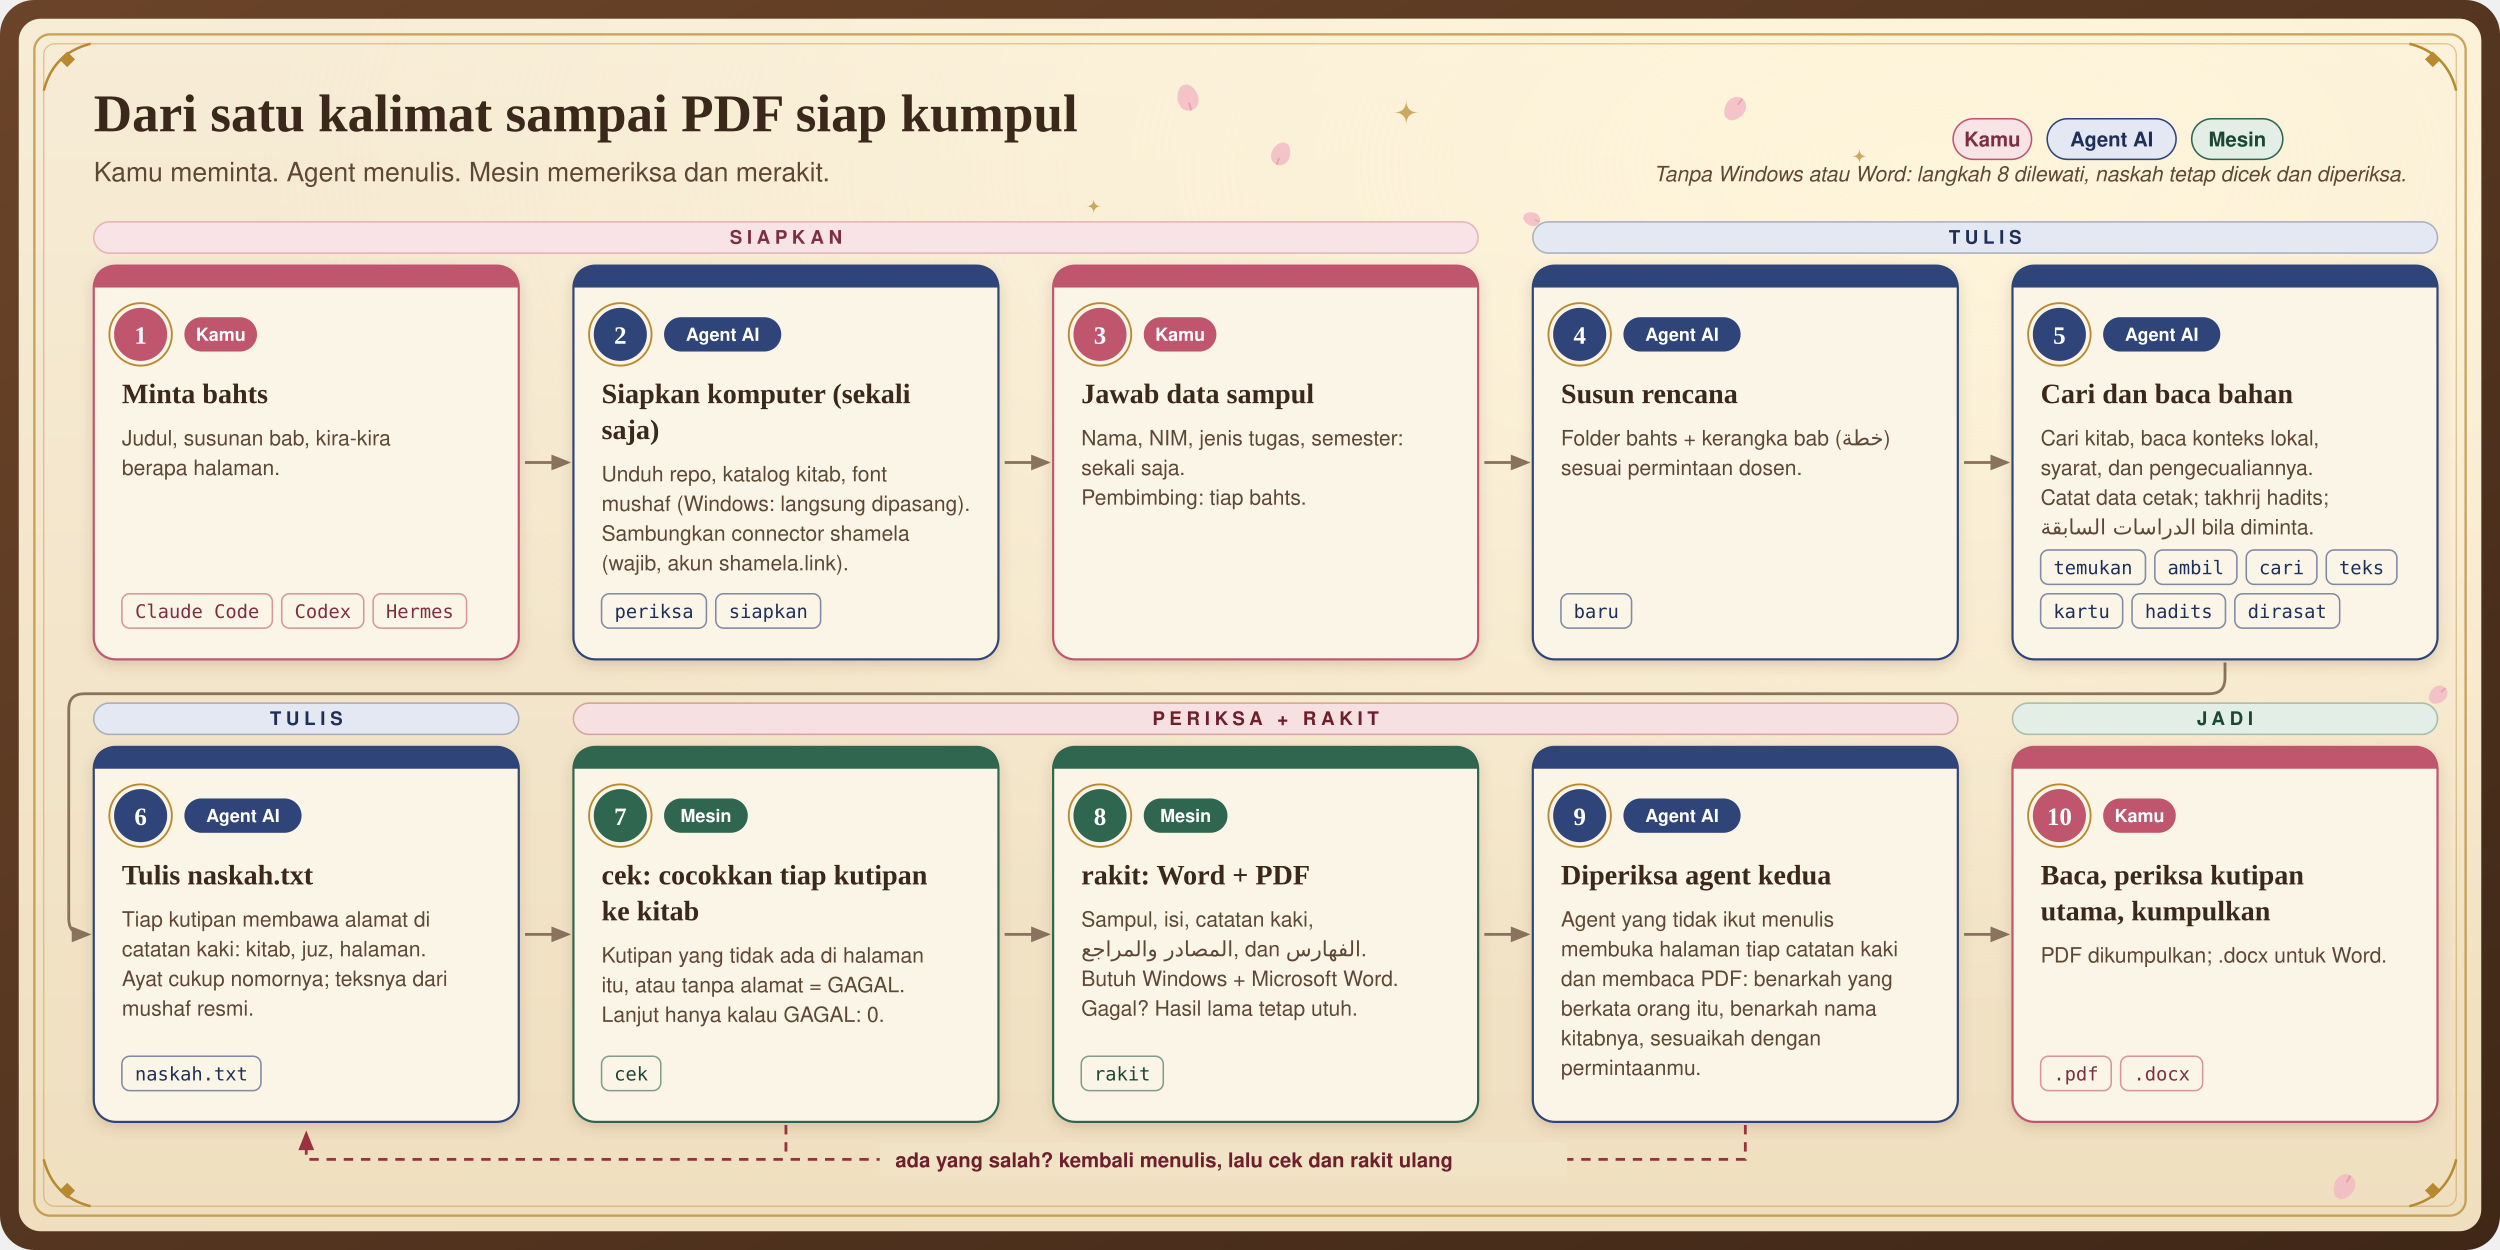
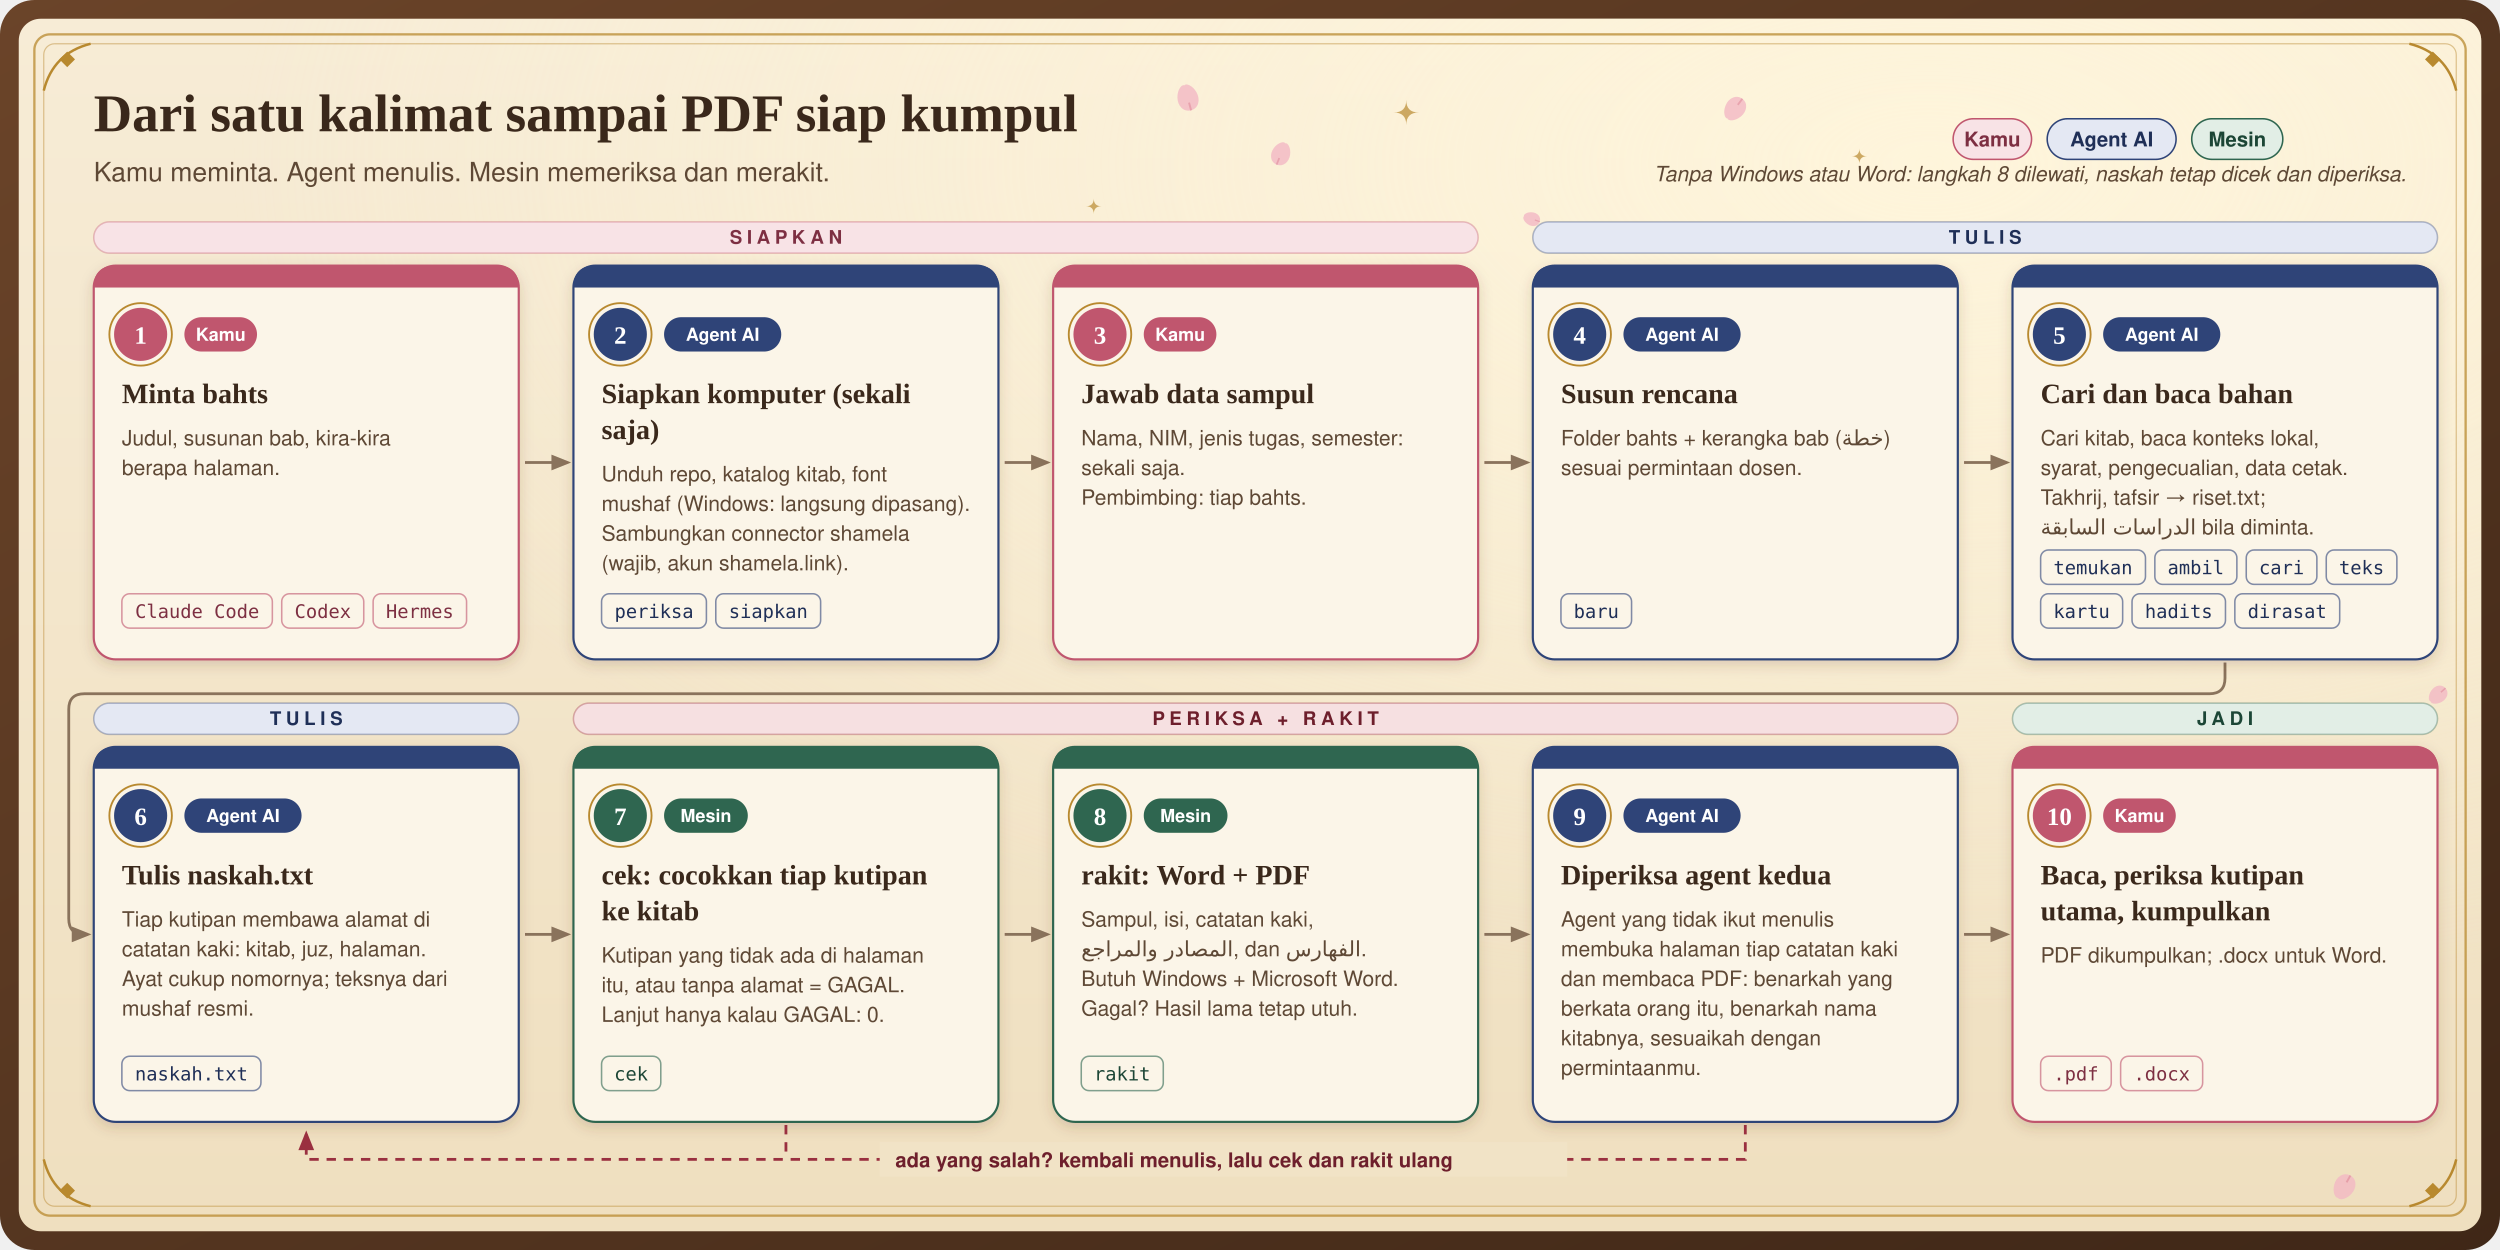
<svg xmlns="http://www.w3.org/2000/svg" viewBox="0 0 1600 800" width="1600" height="800" role="img" font-family="Segoe UI, Helvetica, Arial, sans-serif">
  <defs>
    <linearGradient id="kertas" x1="0" y1="0" x2="0" y2="1">
      <stop offset="0" stop-color="#f7ecd6" />
      <stop offset="1" stop-color="#efdfbf" />
    </linearGradient>
    <radialGradient id="sinar" cx="0.78" cy="0.12" r="0.7">
      <stop offset="0" stop-color="#fff6dc" stop-opacity="0.9" />
      <stop offset="1" stop-color="#fff6dc" stop-opacity="0" />
    </radialGradient>
    <linearGradient id="kayu" x1="0" y1="0" x2="1" y2="1">
      <stop offset="0" stop-color="#6b4429" />
      <stop offset="1" stop-color="#3f2717" />
    </linearGradient>
    <filter id="bayang" x="-5%" y="-5%" width="110%" height="120%">
      <feDropShadow dx="0" dy="3" stdDeviation="4" flood-color="#5a3a1e" flood-opacity="0.18" />
    </filter>
    <marker id="p" viewBox="0 0 10 10" refX="8" refY="5" markerWidth="7" markerHeight="7" orient="auto">
      <path d="M0 1L10 5L0 9z" fill="#8a735c" />
    </marker>
    <marker id="pm" viewBox="0 0 10 10" refX="8" refY="5" markerWidth="7" markerHeight="7" orient="auto">
      <path d="M0 1L10 5L0 9z" fill="#9a3040" />
    </marker>
    <marker id="pg" viewBox="0 0 10 10" refX="8" refY="5" markerWidth="7" markerHeight="7" orient="auto">
      <path d="M0 1L10 5L0 9z" fill="#b8892f" />
    </marker>
  </defs>
  <rect width="1600" height="800" rx="22" fill="url(#kayu)" />
  <rect x="12" y="12" width="1576" height="776" rx="14" fill="url(#kertas)" />
  <rect x="12" y="12" width="1576" height="776" rx="14" fill="url(#sinar)" />
  <rect x="22" y="22" width="1556" height="756" rx="10" fill="none" stroke="#b8892f" stroke-width="1.5" stroke-opacity="0.75" />
  <rect x="28" y="28" width="1544" height="744" rx="7" fill="none" stroke="#b8892f" stroke-width="0.8" stroke-opacity="0.45" />
  <path d="M28 58Q34 34 58 28" fill="none" stroke="#b8892f" stroke-width="1.6" />
  <path d="M38 38l5 -5l5 5l-5 5z" fill="#b8892f" />
  <path d="M1572 58Q1566 34 1542 28" fill="none" stroke="#b8892f" stroke-width="1.6" />
  <path d="M1562 38l-5 -5l-5 5l5 5z" fill="#b8892f" />
  <path d="M28 742Q34 766 58 772" fill="none" stroke="#b8892f" stroke-width="1.6" />
  <path d="M38 762l5 5l5 -5l-5 -5z" fill="#b8892f" />
  <path d="M1572 742Q1566 766 1542 772" fill="none" stroke="#b8892f" stroke-width="1.6" />
  <path d="M1562 762l-5 5l-5 -5l5 -5z" fill="#b8892f" />
  <text x="60" y="84" font-size="34" font-weight="700" font-family="Georgia, 'Times New Roman', serif" fill="#3a281b">Dari satu kalimat sampai PDF siap kumpul</text>
  <text x="60" y="116" font-size="17" fill="#5e4835">Kamu meminta. Agent menulis. Mesin memeriksa dan merakit.</text>
  <rect x="1250.0" y="76" width="50.2" height="26" rx="13.0" fill="#f8e3e6" stroke="#c0566e" />
  <text x="1275.1" y="93.7" font-size="13" font-weight="700" fill="#7d2f42" text-anchor="middle">Kamu</text>
  <rect x="1310.2" y="76" width="82.5" height="26" rx="13.0" fill="#e4e8f3" stroke="#2f4478" />
  <text x="1351.5" y="93.7" font-size="13" font-weight="700" fill="#1f2f57" text-anchor="middle">Agent AI</text>
  <rect x="1402.7" y="76" width="58.3" height="26" rx="13.0" fill="#e2eee6" stroke="#2f6650" />
  <text x="1431.9" y="93.7" font-size="13" font-weight="700" fill="#1c4636" text-anchor="middle">Mesin</text>
  <rect x="60" y="142" width="886" height="20" rx="10" fill="#f8e3e6" />
  <rect x="60" y="142" width="886" height="20" rx="10" fill="none" stroke="#c0566e" stroke-opacity="0.35" />
  <text x="503.0" y="156" font-size="12" font-weight="700" letter-spacing="3" fill="#7d2f42" text-anchor="middle">SIAPKAN</text>
  <rect x="981" y="142" width="579" height="20" rx="10" fill="#e4e8f3" />
  <rect x="981" y="142" width="579" height="20" rx="10" fill="none" stroke="#2f4478" stroke-opacity="0.35" />
  <text x="1270.5" y="156" font-size="12" font-weight="700" letter-spacing="3" fill="#1f2f57" text-anchor="middle">TULIS</text>
  <rect x="60" y="450" width="272" height="20" rx="10" fill="#e4e8f3" />
  <rect x="60" y="450" width="272" height="20" rx="10" fill="none" stroke="#2f4478" stroke-opacity="0.35" />
  <text x="196.0" y="464" font-size="12" font-weight="700" letter-spacing="3" fill="#1f2f57" text-anchor="middle">TULIS</text>
  <rect x="367" y="450" width="886" height="20" rx="10" fill="#f6e0e1" />
  <rect x="367" y="450" width="886" height="20" rx="10" fill="none" stroke="#9a3040" stroke-opacity="0.35" />
  <text x="810.0" y="464" font-size="12" font-weight="700" letter-spacing="3" fill="#6e1f2c" text-anchor="middle">PERIKSA + RAKIT</text>
  <rect x="1288" y="450" width="272" height="20" rx="10" fill="#e2eee6" />
  <rect x="1288" y="450" width="272" height="20" rx="10" fill="none" stroke="#2f6650" stroke-opacity="0.35" />
  <text x="1424.0" y="464" font-size="12" font-weight="700" letter-spacing="3" fill="#1c4636" text-anchor="middle">JADI</text>
  <path d="M336 296.0H363" stroke="#8a735c" stroke-width="1.8" fill="none" marker-end="url(#p)" />
  <path d="M643 296.0H670" stroke="#8a735c" stroke-width="1.8" fill="none" marker-end="url(#p)" />
  <path d="M950 296.0H977" stroke="#8a735c" stroke-width="1.8" fill="none" marker-end="url(#p)" />
  <path d="M1257 296.0H1284" stroke="#8a735c" stroke-width="1.8" fill="none" marker-end="url(#p)" />
  <path d="M1424.0 424V434Q1424.0 444 1414.0 444H54Q44 444 44 454V588.0Q44 598.0 54 598.0H56" stroke="#8a735c" stroke-width="1.8" fill="none" marker-end="url(#p)" />
  <path d="M336 598.0H363" stroke="#8a735c" stroke-width="1.8" fill="none" marker-end="url(#p)" />
  <path d="M643 598.0H670" stroke="#8a735c" stroke-width="1.8" fill="none" marker-end="url(#p)" />
  <path d="M950 598.0H977" stroke="#8a735c" stroke-width="1.8" fill="none" marker-end="url(#p)" />
  <path d="M1257 598.0H1284" stroke="#8a735c" stroke-width="1.8" fill="none" marker-end="url(#p)" />
  <rect x="60" y="170" width="272" height="252" rx="14" fill="#fbf5e8" stroke="#c0566e" stroke-width="1.4" filter="url(#bayang)" />
  <path d="M60 184Q60 170 74 170H318Q332 170 332 184Z" fill="#c0566e" />
  <circle cx="90" cy="214" r="17" fill="#c0566e" />
  <circle cx="90" cy="214" r="20" fill="none" stroke="#b8892f" stroke-width="1.2" />
  <text x="90" y="220" font-size="16" font-weight="700" font-family="Georgia, 'Times New Roman', serif" fill="#fff" text-anchor="middle">1</text>
  <rect x="118.0" y="203" width="46.5" height="22" rx="11.0" fill="#c0566e" />
  <text x="141.3" y="218.1" font-size="11.5" font-weight="700" fill="#fff" text-anchor="middle">Kamu</text>
  <text x="78" y="258" font-size="18" font-weight="700" font-family="Georgia, 'Times New Roman', serif" fill="#3a281b">Minta bahts</text>
  <text x="78" y="285" font-size="13.5" fill="#5e4835">Judul, susunan bab, kira-kira</text>
  <text x="78" y="304" font-size="13.5" fill="#5e4835">berapa halaman.</text>
  <rect x="78.0" y="380" width="96.3" height="22" rx="5" fill="#fbf5e8" stroke="#c0566e" stroke-opacity="0.6" />
  <text x="126.2" y="395.5" font-size="12" font-family="Consolas, Menlo, monospace" fill="#7d2f42" text-anchor="middle">Claude Code</text>
  <rect x="180.3" y="380" width="52.5" height="22" rx="5" fill="#fbf5e8" stroke="#c0566e" stroke-opacity="0.6" />
  <text x="206.6" y="395.5" font-size="12" font-family="Consolas, Menlo, monospace" fill="#7d2f42" text-anchor="middle">Codex</text>
  <rect x="238.8" y="380" width="59.8" height="22" rx="5" fill="#fbf5e8" stroke="#c0566e" stroke-opacity="0.6" />
  <text x="268.7" y="395.5" font-size="12" font-family="Consolas, Menlo, monospace" fill="#7d2f42" text-anchor="middle">Hermes</text>
  <rect x="367" y="170" width="272" height="252" rx="14" fill="#fbf5e8" stroke="#2f4478" stroke-width="1.4" filter="url(#bayang)" />
  <path d="M367 184Q367 170 381 170H625Q639 170 639 184Z" fill="#2f4478" />
  <circle cx="397" cy="214" r="17" fill="#2f4478" />
  <circle cx="397" cy="214" r="20" fill="none" stroke="#b8892f" stroke-width="1.2" />
  <text x="397" y="220" font-size="16" font-weight="700" font-family="Georgia, 'Times New Roman', serif" fill="#fff" text-anchor="middle">2</text>
  <rect x="425.0" y="203" width="75.0" height="22" rx="11.0" fill="#2f4478" />
  <text x="462.5" y="218.1" font-size="11.5" font-weight="700" fill="#fff" text-anchor="middle">Agent AI</text>
  <text x="385" y="258" font-size="18" font-weight="700" font-family="Georgia, 'Times New Roman', serif" fill="#3a281b">Siapkan komputer (sekali</text>
  <text x="385" y="281" font-size="18" font-weight="700" font-family="Georgia, 'Times New Roman', serif" fill="#3a281b">saja)</text>
  <text x="385" y="308" font-size="13.5" fill="#5e4835">Unduh repo, katalog kitab, font</text>
  <text x="385" y="327" font-size="13.5" fill="#5e4835">mushaf (Windows: langsung dipasang).</text>
  <text x="385" y="346" font-size="13.5" fill="#5e4835">Sambungkan connector shamela</text>
  <text x="385" y="365" font-size="13.5" fill="#5e4835">(wajib, akun shamela.link).</text>
  <rect x="385.0" y="380" width="67.1" height="22" rx="5" fill="#fbf5e8" stroke="#2f4478" stroke-opacity="0.6" />
  <text x="418.6" y="395.5" font-size="12" font-family="Consolas, Menlo, monospace" fill="#1f2f57" text-anchor="middle">periksa</text>
  <rect x="458.1" y="380" width="67.1" height="22" rx="5" fill="#fbf5e8" stroke="#2f4478" stroke-opacity="0.6" />
  <text x="491.7" y="395.5" font-size="12" font-family="Consolas, Menlo, monospace" fill="#1f2f57" text-anchor="middle">siapkan</text>
  <rect x="674" y="170" width="272" height="252" rx="14" fill="#fbf5e8" stroke="#c0566e" stroke-width="1.4" filter="url(#bayang)" />
  <path d="M674 184Q674 170 688 170H932Q946 170 946 184Z" fill="#c0566e" />
  <circle cx="704" cy="214" r="17" fill="#c0566e" />
  <circle cx="704" cy="214" r="20" fill="none" stroke="#b8892f" stroke-width="1.2" />
  <text x="704" y="220" font-size="16" font-weight="700" font-family="Georgia, 'Times New Roman', serif" fill="#fff" text-anchor="middle">3</text>
  <rect x="732.0" y="203" width="46.5" height="22" rx="11.0" fill="#c0566e" />
  <text x="755.3" y="218.1" font-size="11.5" font-weight="700" fill="#fff" text-anchor="middle">Kamu</text>
  <text x="692" y="258" font-size="18" font-weight="700" font-family="Georgia, 'Times New Roman', serif" fill="#3a281b">Jawab data sampul</text>
  <text x="692" y="285" font-size="13.5" fill="#5e4835">Nama, NIM, jenis tugas, semester:</text>
  <text x="692" y="304" font-size="13.5" fill="#5e4835">sekali saja.</text>
  <text x="692" y="323" font-size="13.5" fill="#5e4835">Pembimbing: tiap bahts.</text>
  <rect x="981" y="170" width="272" height="252" rx="14" fill="#fbf5e8" stroke="#2f4478" stroke-width="1.4" filter="url(#bayang)" />
  <path d="M981 184Q981 170 995 170H1239Q1253 170 1253 184Z" fill="#2f4478" />
  <circle cx="1011" cy="214" r="17" fill="#2f4478" />
  <circle cx="1011" cy="214" r="20" fill="none" stroke="#b8892f" stroke-width="1.2" />
  <text x="1011" y="220" font-size="16" font-weight="700" font-family="Georgia, 'Times New Roman', serif" fill="#fff" text-anchor="middle">4</text>
  <rect x="1039.0" y="203" width="75.0" height="22" rx="11.0" fill="#2f4478" />
  <text x="1076.5" y="218.1" font-size="11.5" font-weight="700" fill="#fff" text-anchor="middle">Agent AI</text>
  <text x="999" y="258" font-size="18" font-weight="700" font-family="Georgia, 'Times New Roman', serif" fill="#3a281b">Susun rencana</text>
  <text x="999" y="285" font-size="13.5" fill="#5e4835">Folder bahts + kerangka bab (خطة)</text>
  <text x="999" y="304" font-size="13.5" fill="#5e4835">sesuai permintaan dosen.</text>
  <rect x="999.0" y="380" width="45.2" height="22" rx="5" fill="#fbf5e8" stroke="#2f4478" stroke-opacity="0.6" />
  <text x="1021.6" y="395.5" font-size="12" font-family="Consolas, Menlo, monospace" fill="#1f2f57" text-anchor="middle">baru</text>
  <rect x="1288" y="170" width="272" height="252" rx="14" fill="#fbf5e8" stroke="#2f4478" stroke-width="1.4" filter="url(#bayang)" />
  <path d="M1288 184Q1288 170 1302 170H1546Q1560 170 1560 184Z" fill="#2f4478" />
  <circle cx="1318" cy="214" r="17" fill="#2f4478" />
  <circle cx="1318" cy="214" r="20" fill="none" stroke="#b8892f" stroke-width="1.2" />
  <text x="1318" y="220" font-size="16" font-weight="700" font-family="Georgia, 'Times New Roman', serif" fill="#fff" text-anchor="middle">5</text>
  <rect x="1346.0" y="203" width="75.0" height="22" rx="11.0" fill="#2f4478" />
  <text x="1383.5" y="218.1" font-size="11.5" font-weight="700" fill="#fff" text-anchor="middle">Agent AI</text>
  <text x="1306" y="258" font-size="18" font-weight="700" font-family="Georgia, 'Times New Roman', serif" fill="#3a281b">Cari dan baca bahan</text>
  <text x="1306" y="285" font-size="13.5" fill="#5e4835">Cari kitab, baca konteks lokal,</text>
-   <text x="1306" y="304" font-size="13.5" fill="#5e4835">syarat, dan pengecualiannya.</text>
-   <text x="1306" y="323" font-size="13.5" fill="#5e4835">Catat data cetak; takhrij hadits;</text>
+   <text x="1306" y="304" font-size="13.5" fill="#5e4835">syarat, pengecualian, data cetak.</text>
+   <text x="1306" y="323" font-size="13.5" fill="#5e4835">Takhrij, tafsir → riset.txt;</text>
  <text x="1306" y="342" font-size="13.5" fill="#5e4835">الدراسات السابقة bila diminta.</text>
  <rect x="1306.0" y="352" width="67.1" height="22" rx="5" fill="#fbf5e8" stroke="#2f4478" stroke-opacity="0.6" />
  <text x="1339.5" y="367.5" font-size="12" font-family="Consolas, Menlo, monospace" fill="#1f2f57" text-anchor="middle">temukan</text>
  <rect x="1379.1" y="352" width="52.5" height="22" rx="5" fill="#fbf5e8" stroke="#2f4478" stroke-opacity="0.6" />
  <text x="1405.3" y="367.5" font-size="12" font-family="Consolas, Menlo, monospace" fill="#1f2f57" text-anchor="middle">ambil</text>
  <rect x="1437.6" y="352" width="45.2" height="22" rx="5" fill="#fbf5e8" stroke="#2f4478" stroke-opacity="0.6" />
  <text x="1460.2" y="367.5" font-size="12" font-family="Consolas, Menlo, monospace" fill="#1f2f57" text-anchor="middle">cari</text>
  <rect x="1488.8" y="352" width="45.2" height="22" rx="5" fill="#fbf5e8" stroke="#2f4478" stroke-opacity="0.6" />
  <text x="1511.4" y="367.5" font-size="12" font-family="Consolas, Menlo, monospace" fill="#1f2f57" text-anchor="middle">teks</text>
  <rect x="1306.0" y="380" width="52.5" height="22" rx="5" fill="#fbf5e8" stroke="#2f4478" stroke-opacity="0.6" />
  <text x="1332.2" y="395.5" font-size="12" font-family="Consolas, Menlo, monospace" fill="#1f2f57" text-anchor="middle">kartu</text>
  <rect x="1364.5" y="380" width="59.8" height="22" rx="5" fill="#fbf5e8" stroke="#2f4478" stroke-opacity="0.6" />
  <text x="1394.4" y="395.5" font-size="12" font-family="Consolas, Menlo, monospace" fill="#1f2f57" text-anchor="middle">hadits</text>
  <rect x="1430.3" y="380" width="67.1" height="22" rx="5" fill="#fbf5e8" stroke="#2f4478" stroke-opacity="0.6" />
  <text x="1463.8" y="395.5" font-size="12" font-family="Consolas, Menlo, monospace" fill="#1f2f57" text-anchor="middle">dirasat</text>
  <rect x="60" y="478" width="272" height="240" rx="14" fill="#fbf5e8" stroke="#2f4478" stroke-width="1.4" filter="url(#bayang)" />
  <path d="M60 492Q60 478 74 478H318Q332 478 332 492Z" fill="#2f4478" />
  <circle cx="90" cy="522" r="17" fill="#2f4478" />
  <circle cx="90" cy="522" r="20" fill="none" stroke="#b8892f" stroke-width="1.2" />
  <text x="90" y="528" font-size="16" font-weight="700" font-family="Georgia, 'Times New Roman', serif" fill="#fff" text-anchor="middle">6</text>
  <rect x="118.0" y="511" width="75.0" height="22" rx="11.0" fill="#2f4478" />
  <text x="155.5" y="526.1" font-size="11.5" font-weight="700" fill="#fff" text-anchor="middle">Agent AI</text>
  <text x="78" y="566" font-size="18" font-weight="700" font-family="Georgia, 'Times New Roman', serif" fill="#3a281b">Tulis naskah.txt</text>
  <text x="78" y="593" font-size="13.5" fill="#5e4835">Tiap kutipan membawa alamat di</text>
  <text x="78" y="612" font-size="13.5" fill="#5e4835">catatan kaki: kitab, juz, halaman.</text>
  <text x="78" y="631" font-size="13.5" fill="#5e4835">Ayat cukup nomornya; teksnya dari</text>
  <text x="78" y="650" font-size="13.5" fill="#5e4835">mushaf resmi.</text>
  <rect x="78.0" y="676" width="89.0" height="22" rx="5" fill="#fbf5e8" stroke="#2f4478" stroke-opacity="0.6" />
  <text x="122.5" y="691.5" font-size="12" font-family="Consolas, Menlo, monospace" fill="#1f2f57" text-anchor="middle">naskah.txt</text>
  <rect x="367" y="478" width="272" height="240" rx="14" fill="#fbf5e8" stroke="#2f6650" stroke-width="1.4" filter="url(#bayang)" />
  <path d="M367 492Q367 478 381 478H625Q639 478 639 492Z" fill="#2f6650" />
  <circle cx="397" cy="522" r="17" fill="#2f6650" />
  <circle cx="397" cy="522" r="20" fill="none" stroke="#b8892f" stroke-width="1.2" />
  <text x="397" y="528" font-size="16" font-weight="700" font-family="Georgia, 'Times New Roman', serif" fill="#fff" text-anchor="middle">7</text>
  <rect x="425.0" y="511" width="53.6" height="22" rx="11.0" fill="#2f6650" />
  <text x="451.8" y="526.1" font-size="11.5" font-weight="700" fill="#fff" text-anchor="middle">Mesin</text>
  <text x="385" y="566" font-size="18" font-weight="700" font-family="Georgia, 'Times New Roman', serif" fill="#3a281b">cek: cocokkan tiap kutipan</text>
  <text x="385" y="589" font-size="18" font-weight="700" font-family="Georgia, 'Times New Roman', serif" fill="#3a281b">ke kitab</text>
  <text x="385" y="616" font-size="13.5" fill="#5e4835">Kutipan yang tidak ada di halaman</text>
  <text x="385" y="635" font-size="13.5" fill="#5e4835">itu, atau tanpa alamat = GAGAL.</text>
  <text x="385" y="654" font-size="13.5" fill="#5e4835">Lanjut hanya kalau GAGAL: 0.</text>
  <rect x="385.0" y="676" width="37.9" height="22" rx="5" fill="#fbf5e8" stroke="#2f6650" stroke-opacity="0.6" />
  <text x="403.9" y="691.5" font-size="12" font-family="Consolas, Menlo, monospace" fill="#1c4636" text-anchor="middle">cek</text>
  <rect x="674" y="478" width="272" height="240" rx="14" fill="#fbf5e8" stroke="#2f6650" stroke-width="1.4" filter="url(#bayang)" />
  <path d="M674 492Q674 478 688 478H932Q946 478 946 492Z" fill="#2f6650" />
  <circle cx="704" cy="522" r="17" fill="#2f6650" />
  <circle cx="704" cy="522" r="20" fill="none" stroke="#b8892f" stroke-width="1.2" />
  <text x="704" y="528" font-size="16" font-weight="700" font-family="Georgia, 'Times New Roman', serif" fill="#fff" text-anchor="middle">8</text>
  <rect x="732.0" y="511" width="53.6" height="22" rx="11.0" fill="#2f6650" />
  <text x="758.8" y="526.1" font-size="11.5" font-weight="700" fill="#fff" text-anchor="middle">Mesin</text>
  <text x="692" y="566" font-size="18" font-weight="700" font-family="Georgia, 'Times New Roman', serif" fill="#3a281b">rakit: Word + PDF</text>
  <text x="692" y="593" font-size="13.5" fill="#5e4835">Sampul, isi, catatan kaki,</text>
  <text x="692" y="612" font-size="13.5" fill="#5e4835">المصادر والمراجع, dan الفهارس.</text>
  <text x="692" y="631" font-size="13.5" fill="#5e4835">Butuh Windows + Microsoft Word.</text>
  <text x="692" y="650" font-size="13.5" fill="#5e4835">Gagal? Hasil lama tetap utuh.</text>
  <rect x="692.0" y="676" width="52.5" height="22" rx="5" fill="#fbf5e8" stroke="#2f6650" stroke-opacity="0.6" />
  <text x="718.2" y="691.5" font-size="12" font-family="Consolas, Menlo, monospace" fill="#1c4636" text-anchor="middle">rakit</text>
  <rect x="981" y="478" width="272" height="240" rx="14" fill="#fbf5e8" stroke="#2f4478" stroke-width="1.4" filter="url(#bayang)" />
  <path d="M981 492Q981 478 995 478H1239Q1253 478 1253 492Z" fill="#2f4478" />
  <circle cx="1011" cy="522" r="17" fill="#2f4478" />
  <circle cx="1011" cy="522" r="20" fill="none" stroke="#b8892f" stroke-width="1.2" />
  <text x="1011" y="528" font-size="16" font-weight="700" font-family="Georgia, 'Times New Roman', serif" fill="#fff" text-anchor="middle">9</text>
  <rect x="1039.0" y="511" width="75.0" height="22" rx="11.0" fill="#2f4478" />
  <text x="1076.5" y="526.1" font-size="11.5" font-weight="700" fill="#fff" text-anchor="middle">Agent AI</text>
  <text x="999" y="566" font-size="18" font-weight="700" font-family="Georgia, 'Times New Roman', serif" fill="#3a281b">Diperiksa agent kedua</text>
  <text x="999" y="593" font-size="13.5" fill="#5e4835">Agent yang tidak ikut menulis</text>
  <text x="999" y="612" font-size="13.5" fill="#5e4835">membuka halaman tiap catatan kaki</text>
  <text x="999" y="631" font-size="13.5" fill="#5e4835">dan membaca PDF: benarkah yang</text>
  <text x="999" y="650" font-size="13.5" fill="#5e4835">berkata orang itu, benarkah nama</text>
  <text x="999" y="669" font-size="13.5" fill="#5e4835">kitabnya, sesuaikah dengan</text>
  <text x="999" y="688" font-size="13.5" fill="#5e4835">permintaanmu.</text>
  <rect x="1288" y="478" width="272" height="240" rx="14" fill="#fbf5e8" stroke="#c0566e" stroke-width="1.4" filter="url(#bayang)" />
  <path d="M1288 492Q1288 478 1302 478H1546Q1560 478 1560 492Z" fill="#c0566e" />
  <circle cx="1318" cy="522" r="17" fill="#c0566e" />
  <circle cx="1318" cy="522" r="20" fill="none" stroke="#b8892f" stroke-width="1.2" />
  <text x="1318" y="528" font-size="16" font-weight="700" font-family="Georgia, 'Times New Roman', serif" fill="#fff" text-anchor="middle">10</text>
  <rect x="1346.0" y="511" width="46.5" height="22" rx="11.0" fill="#c0566e" />
  <text x="1369.3" y="526.1" font-size="11.5" font-weight="700" fill="#fff" text-anchor="middle">Kamu</text>
  <text x="1306" y="566" font-size="18" font-weight="700" font-family="Georgia, 'Times New Roman', serif" fill="#3a281b">Baca, periksa kutipan</text>
  <text x="1306" y="589" font-size="18" font-weight="700" font-family="Georgia, 'Times New Roman', serif" fill="#3a281b">utama, kumpulkan</text>
  <text x="1306" y="616" font-size="13.5" fill="#5e4835">PDF dikumpulkan; .docx untuk Word.</text>
  <rect x="1306.0" y="676" width="45.2" height="22" rx="5" fill="#fbf5e8" stroke="#c0566e" stroke-opacity="0.6" />
  <text x="1328.6" y="691.5" font-size="12" font-family="Consolas, Menlo, monospace" fill="#7d2f42" text-anchor="middle">.pdf</text>
  <rect x="1357.2" y="676" width="52.5" height="22" rx="5" fill="#fbf5e8" stroke="#c0566e" stroke-opacity="0.6" />
  <text x="1383.5" y="691.5" font-size="12" font-family="Consolas, Menlo, monospace" fill="#7d2f42" text-anchor="middle">.docx</text>
  <path d="M1117.0 720V742H196.0V726" stroke="#9a3040" stroke-width="1.8" fill="none" stroke-dasharray="6 5" marker-end="url(#pm)" />
  <path d="M503.0 720V742" stroke="#9a3040" stroke-width="1.8" fill="none" stroke-dasharray="6 5" />
  <rect x="563.0" y="731" width="440" height="22" fill="#f1e3c6" />
  <text x="573.0" y="747" font-size="13" font-weight="700" fill="#6e1f2c">ada yang salah? kembali menulis, lalu cek dan rakit ulang</text>
  <text x="1540" y="116" font-size="13.5" fill="#5e4835" text-anchor="end" font-style="italic">Tanpa Windows atau Word: langkah 8 dilewati, naskah tetap dicek dan diperiksa.</text>
  <g transform="translate(760 62) rotate(165) scale(1.27)" opacity="0.8">
    <path d="M0 -7C4 -7 6 -3 5 1C4 5 1 7 0 6C-1 7 -4 5 -5 1C-6 -3 -4 -7 0 -7Z" fill="#f2b8c4" />
    <path d="M0 -7L0 -3" stroke="#e48fa3" stroke-width="1" />
  </g>
  <g transform="translate(820 98) rotate(202) scale(1.13)" opacity="0.8">
    <path d="M0 -7C4 -7 6 -3 5 1C4 5 1 7 0 6C-1 7 -4 5 -5 1C-6 -3 -4 -7 0 -7Z" fill="#f2b8c4" />
    <path d="M0 -7L0 -3" stroke="#e48fa3" stroke-width="1" />
  </g>
  <g transform="translate(1110 70) rotate(37) scale(1.21)" opacity="0.8">
    <path d="M0 -7C4 -7 6 -3 5 1C4 5 1 7 0 6C-1 7 -4 5 -5 1C-6 -3 -4 -7 0 -7Z" fill="#f2b8c4" />
    <path d="M0 -7L0 -3" stroke="#e48fa3" stroke-width="1" />
  </g>
  <g transform="translate(1560 445) rotate(48) scale(0.98)" opacity="0.8">
    <path d="M0 -7C4 -7 6 -3 5 1C4 5 1 7 0 6C-1 7 -4 5 -5 1C-6 -3 -4 -7 0 -7Z" fill="#f2b8c4" />
    <path d="M0 -7L0 -3" stroke="#e48fa3" stroke-width="1" />
  </g>
  <g transform="translate(1500 760) rotate(29) scale(1.25)" opacity="0.8">
    <path d="M0 -7C4 -7 6 -3 5 1C4 5 1 7 0 6C-1 7 -4 5 -5 1C-6 -3 -4 -7 0 -7Z" fill="#f2b8c4" />
    <path d="M0 -7L0 -3" stroke="#e48fa3" stroke-width="1" />
  </g>
  <g transform="translate(980 140) rotate(109) scale(0.82)" opacity="0.8">
    <path d="M0 -7C4 -7 6 -3 5 1C4 5 1 7 0 6C-1 7 -4 5 -5 1C-6 -3 -4 -7 0 -7Z" fill="#f2b8c4" />
    <path d="M0 -7L0 -3" stroke="#e48fa3" stroke-width="1" />
  </g>
  <path d="M900 64Q900 72 908 72Q900 72 900 80Q900 72 892 72Q900 72 900 64Z" fill="#b8892f" opacity="0.7" />
  <path d="M1190 95Q1190 100 1195 100Q1190 100 1190 105Q1190 100 1185 100Q1190 100 1190 95Z" fill="#b8892f" opacity="0.7" />
  <path d="M700 127Q700 132 705 132Q700 132 700 137Q700 132 695 132Q700 132 700 127Z" fill="#b8892f" opacity="0.7" />
</svg>
